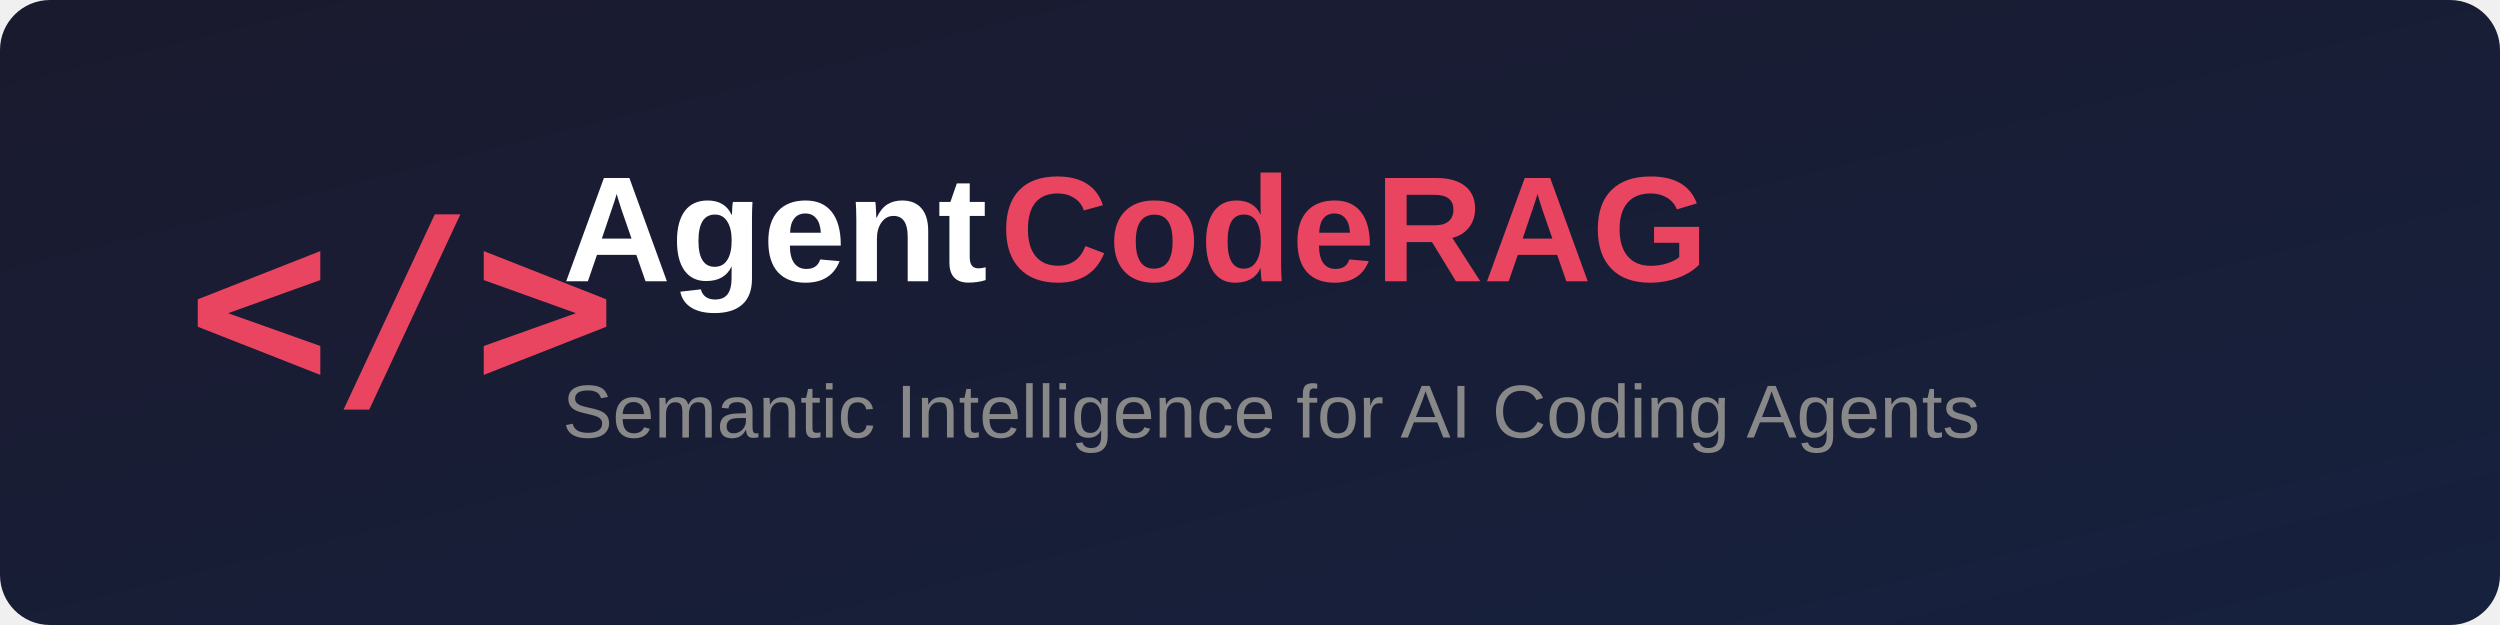
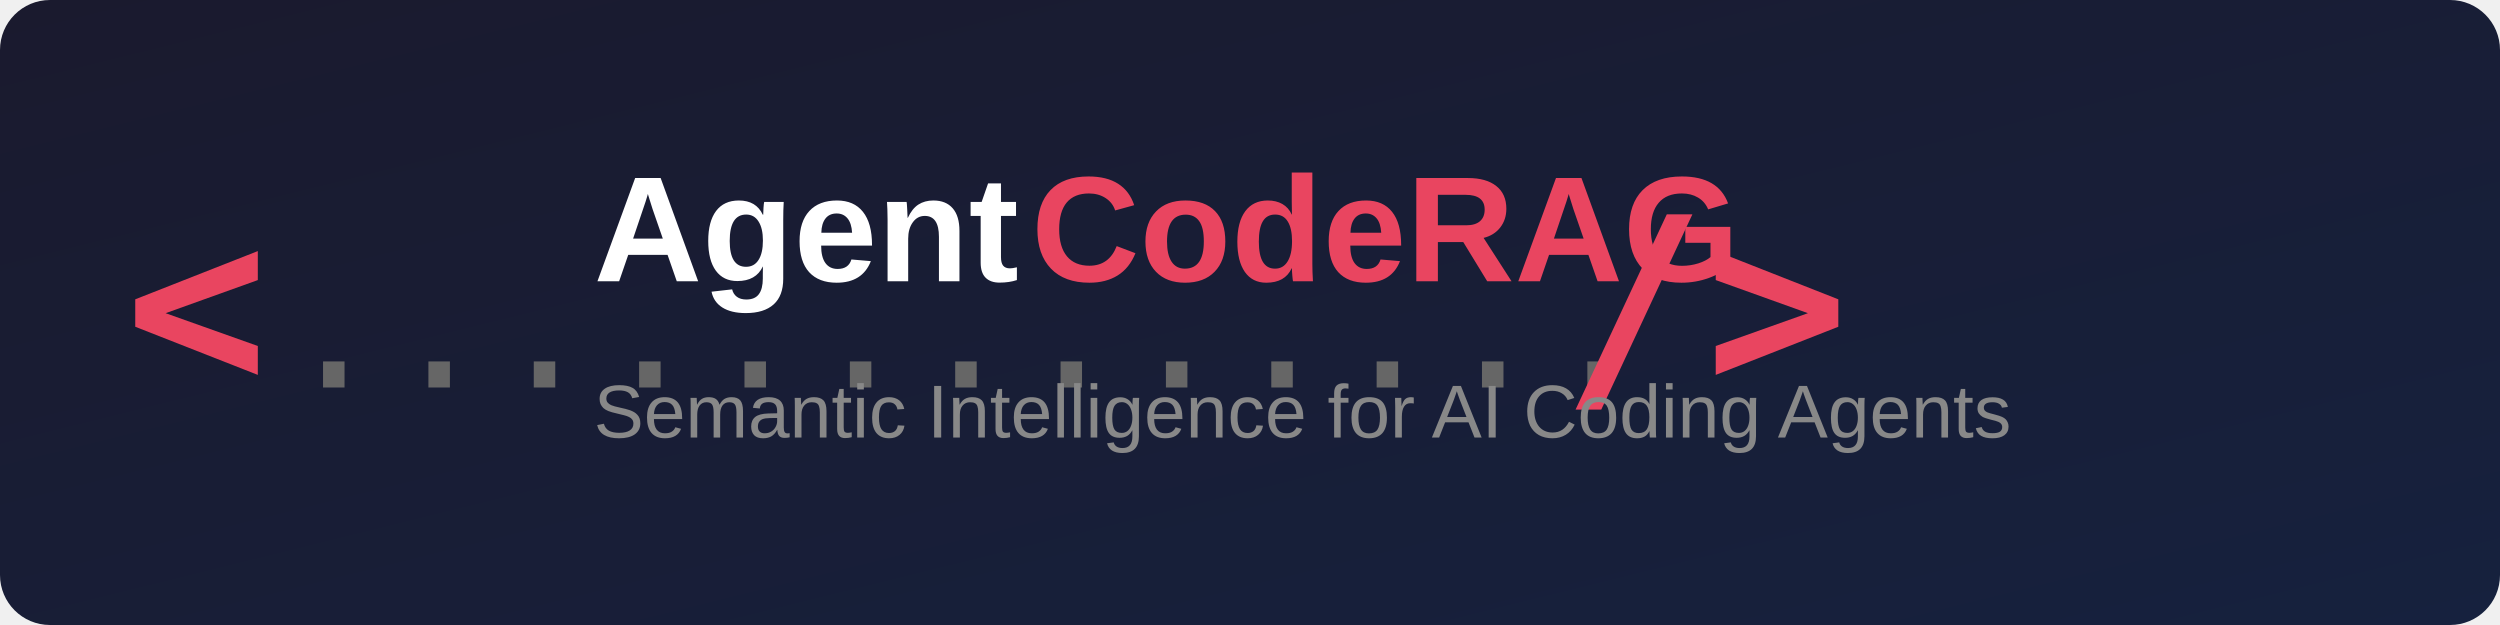
<svg xmlns="http://www.w3.org/2000/svg" viewBox="0 0 400 100">
  <defs>
    <linearGradient id="bg" x1="0%" y1="0%" x2="100%" y2="100%">
      <stop offset="0%" style="stop-color:#1a1a2e" />
      <stop offset="100%" style="stop-color:#16213e" />
    </linearGradient>
  </defs>
  <rect width="400" height="100" rx="8" fill="url(#bg)" />
-   <text x="30" y="62" font-family="monospace" font-size="38" fill="#e94560" font-weight="bold">&lt;/&gt;</text>
-   <text x="90" y="45" font-family="Arial, sans-serif" font-size="24" font-weight="bold" fill="#ffffff">Agent</text>
-   <text x="160" y="45" font-family="Arial, sans-serif" font-size="24" font-weight="bold" fill="#e94560">Code</text>
-   <text x="220" y="45" font-family="Arial, sans-serif" font-size="24" font-weight="bold" fill="#e94560">RAG</text>
-   <text x="90" y="70" font-family="Arial, sans-serif" font-size="12" fill="#888888">Semantic Intelligence for AI Coding Agents</text>
+   <text x="20" y="62" font-family="monospace" font-size="38" fill="#e94560" font-weight="bold">&lt;</text>
+   <text x="45" y="62" font-family="monospace" font-size="28" fill="#666666">.............</text>
+   <text x="250" y="62" font-family="monospace" font-size="38" fill="#e94560" font-weight="bold">/&gt;</text>
+   <text x="95" y="45" font-family="Arial, sans-serif" font-size="24" font-weight="bold" fill="#ffffff">Agent</text>
+   <text x="165" y="45" font-family="Arial, sans-serif" font-size="24" font-weight="bold" fill="#e94560">Code</text>
+   <text x="225" y="45" font-family="Arial, sans-serif" font-size="24" font-weight="bold" fill="#e94560">RAG</text>
+   <text x="95" y="70" font-family="Arial, sans-serif" font-size="12" fill="#888888">Semantic Intelligence for AI Coding Agents</text>
</svg>
